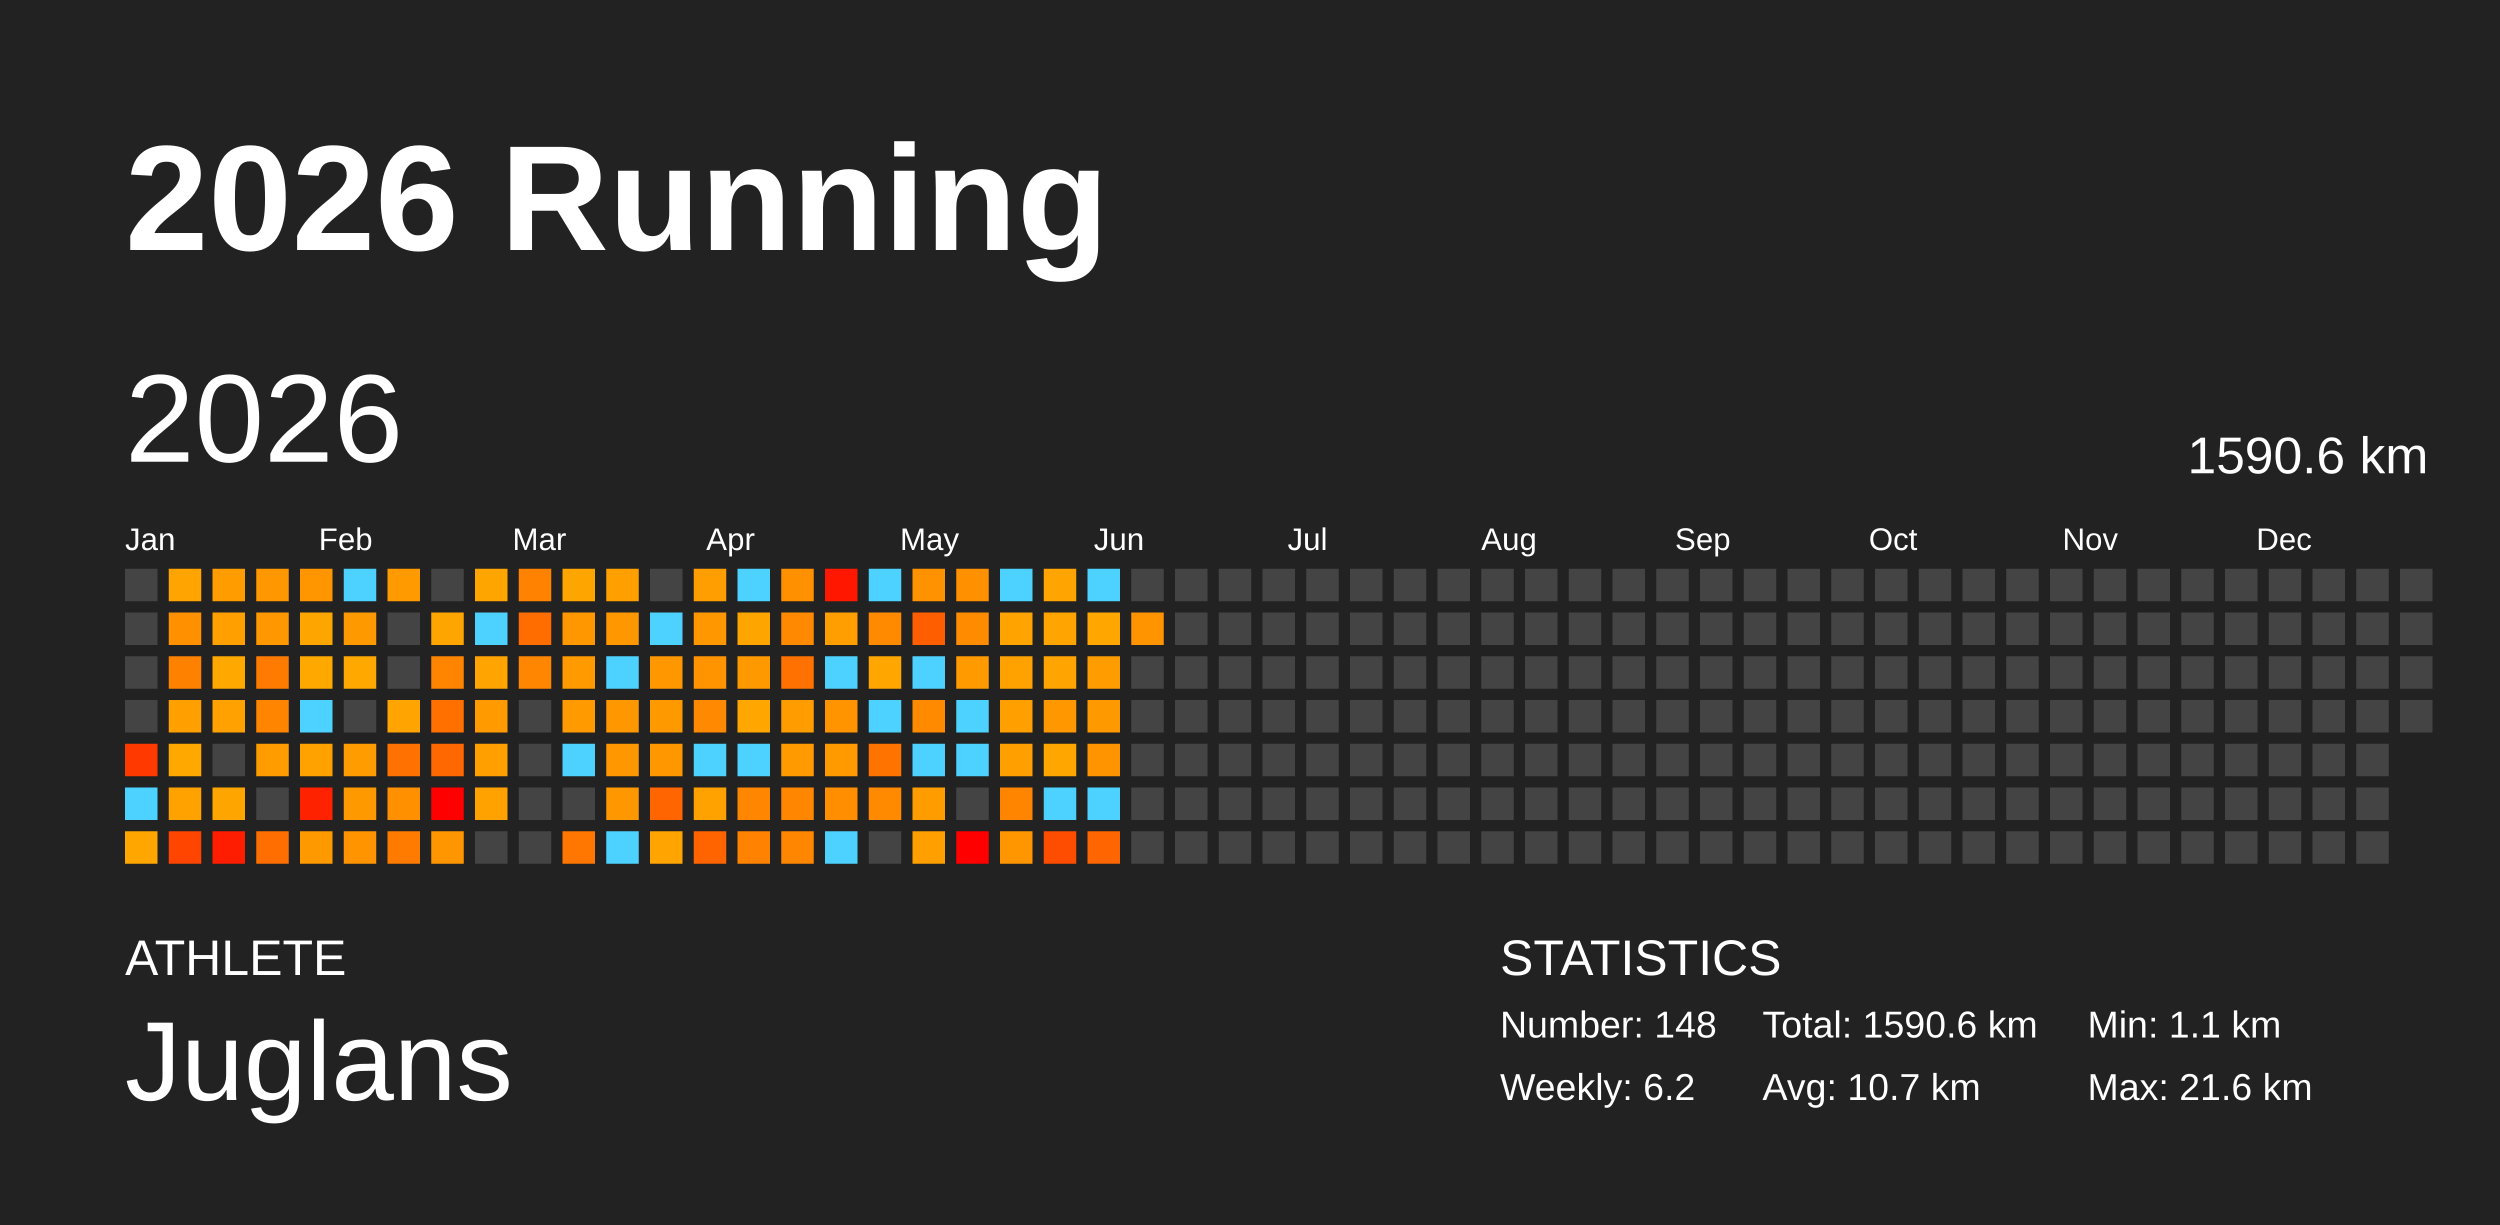
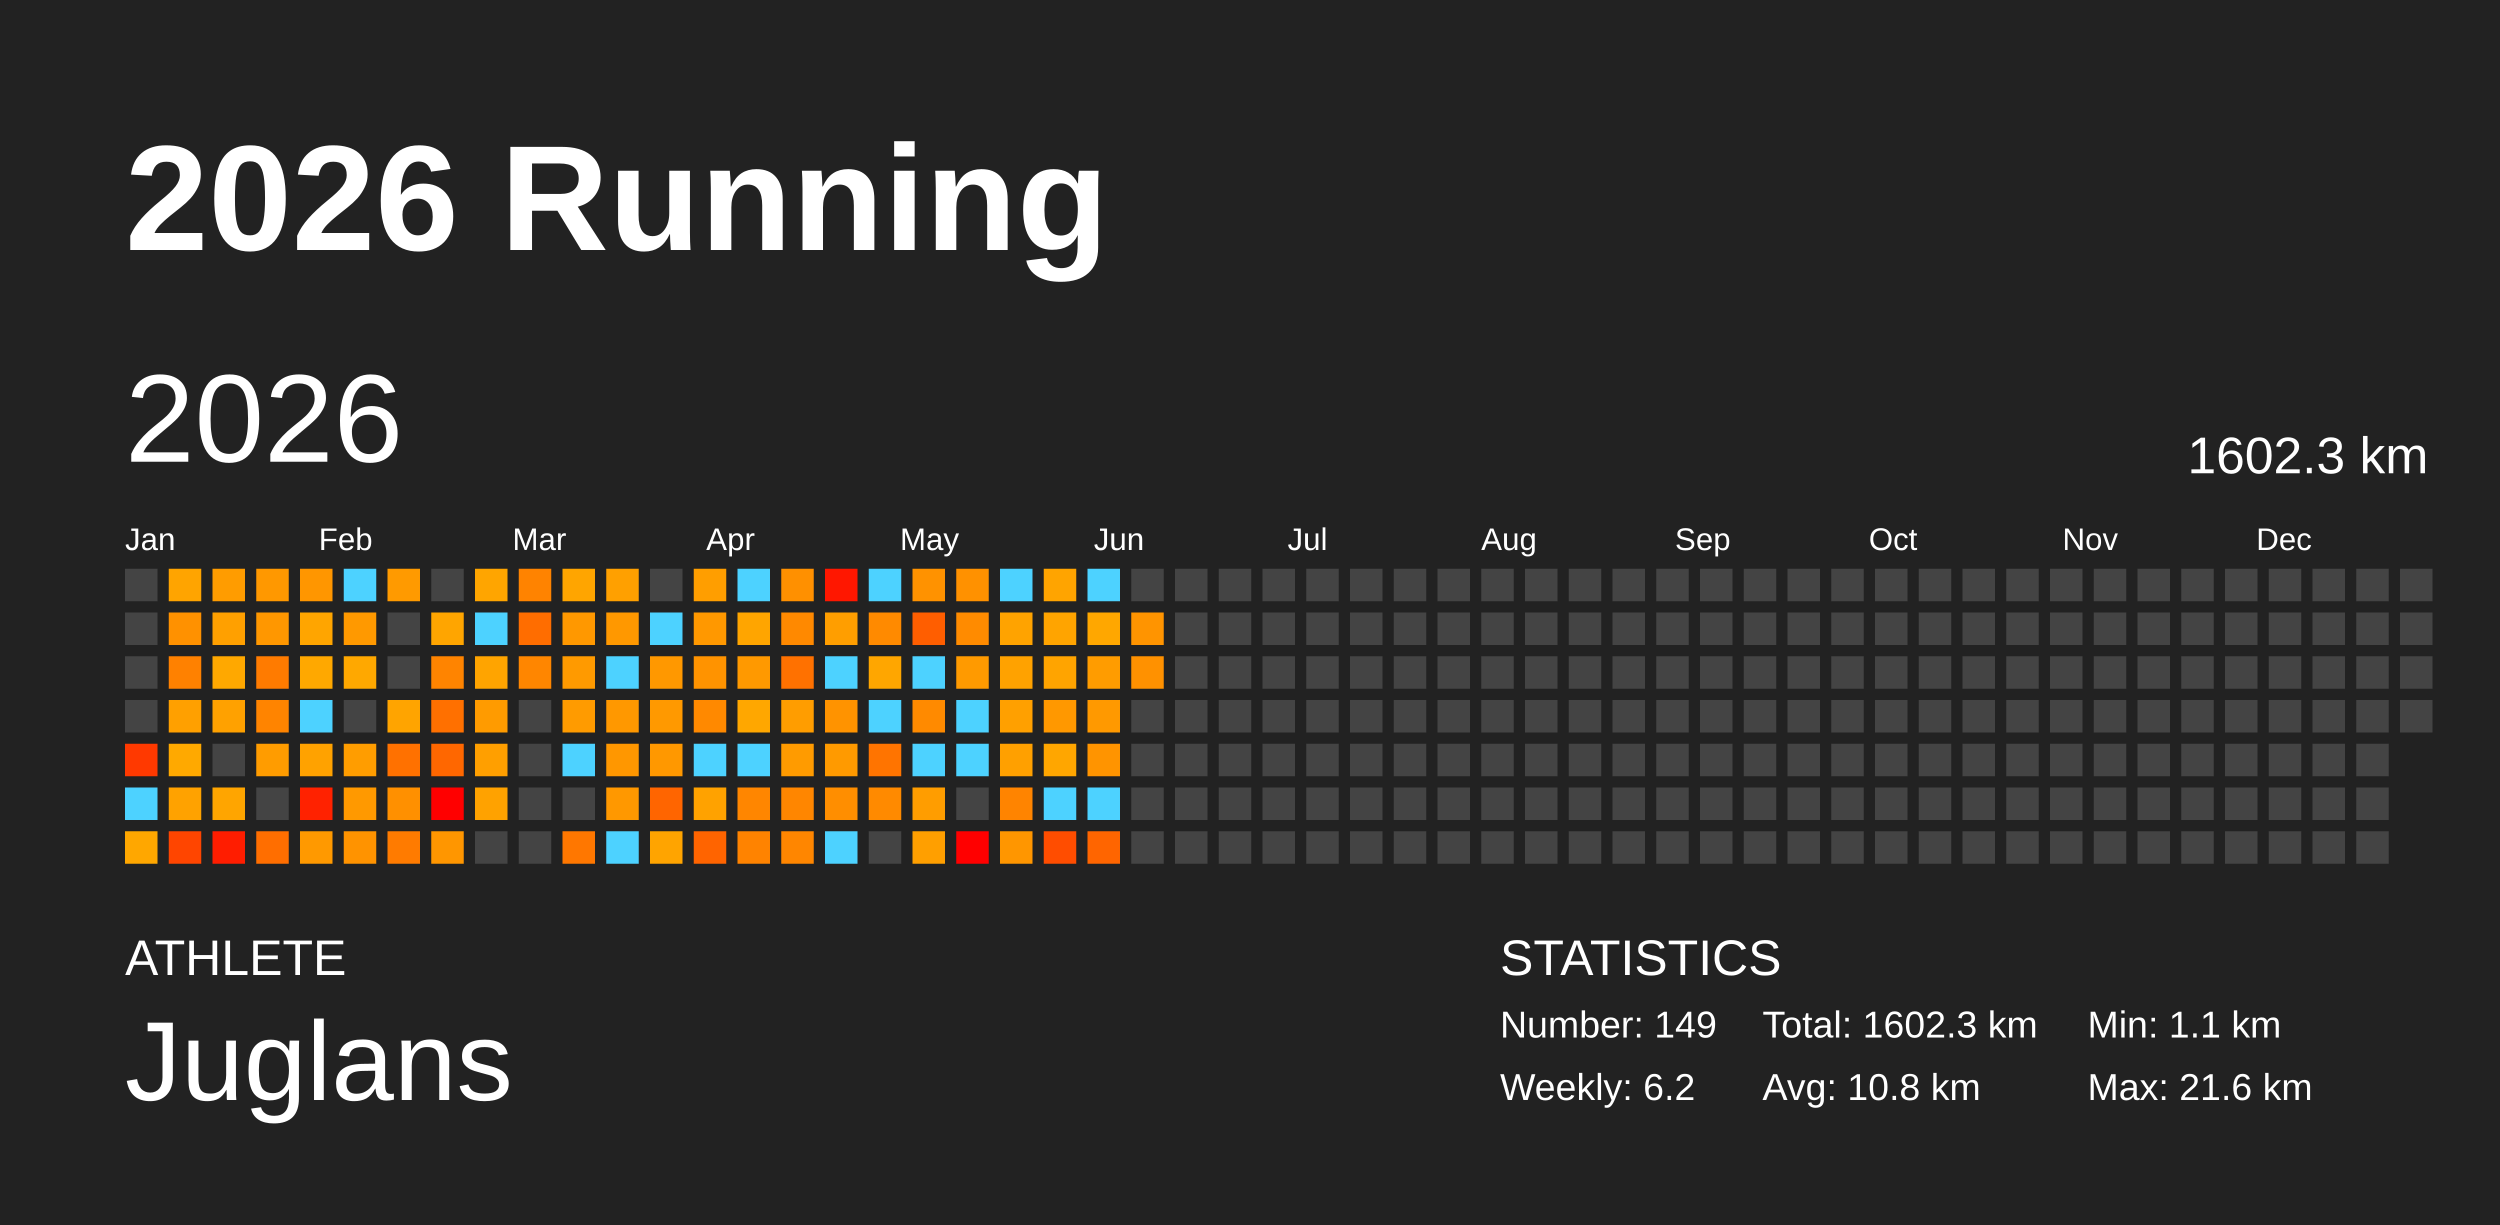
<svg xmlns="http://www.w3.org/2000/svg" baseProfile="full" height="98mm" version="1.1" viewBox="0,0,200,98" width="200mm">
  <defs />
  <rect fill="#222222" height="98" width="200" x="0" y="0" />
  <text fill="#FFFFFF" style="font-size:12px; font-family:Arial; font-weight:bold;" x="10" y="20">2026 Running</text>
  <text fill="#FFFFFF" style="font-size:4px; font-family:Arial" x="10" y="78">ATHLETE</text>
  <text fill="#FFFFFF" style="font-size:9px; font-family:Arial" x="10" y="88">Juglans</text>
  <text fill="#FFFFFF" style="font-size:4px; font-family:Arial" x="120" y="78">STATISTICS</text>
-   <text fill="#FFFFFF" style="font-size:3px; font-family:Arial" x="120" y="83">Number: 148</text>
+   <text fill="#FFFFFF" style="font-size:3px; font-family:Arial" x="120" y="83">Number: 149</text>
  <text fill="#FFFFFF" style="font-size:3px; font-family:Arial" x="120" y="88">Weekly: 6.2</text>
-   <text fill="#FFFFFF" style="font-size:3px; font-family:Arial" x="141" y="83">Total: 1590.6 km</text>
-   <text fill="#FFFFFF" style="font-size:3px; font-family:Arial" x="141" y="88">Avg: 10.7 km</text>
+   <text fill="#FFFFFF" style="font-size:3px; font-family:Arial" x="141" y="83">Total: 1602.3 km</text>
+   <text fill="#FFFFFF" style="font-size:3px; font-family:Arial" x="141" y="88">Avg: 10.8 km</text>
  <text fill="#FFFFFF" style="font-size:3px; font-family:Arial" x="167" y="83">Min: 1.1 km</text>
  <text fill="#FFFFFF" style="font-size:3px; font-family:Arial" x="167" y="88">Max: 21.6 km</text>
  <text dominant-baseline="hanging" fill="#FFFFFF" style="font-size:10.0px; font-family:Arial;" x="10" y="30">2026</text>
-   <text dominant-baseline="hanging" fill="#FFFFFF" style="font-size:4.125px; font-family:Arial;" x="175" y="35">1590.6 km</text>
+   <text dominant-baseline="hanging" fill="#FFFFFF" style="font-size:4.125px; font-family:Arial;" x="175" y="35">1602.3 km</text>
  <text fill="#FFFFFF" style="font-size:2.5px; font-family:Arial" x="10.0" y="44">Jan</text>
  <text fill="#FFFFFF" style="font-size:2.5px; font-family:Arial" x="25.5" y="44">Feb</text>
  <text fill="#FFFFFF" style="font-size:2.5px; font-family:Arial" x="41.0" y="44">Mar</text>
  <text fill="#FFFFFF" style="font-size:2.5px; font-family:Arial" x="56.5" y="44">Apr</text>
  <text fill="#FFFFFF" style="font-size:2.5px; font-family:Arial" x="72.0" y="44">May</text>
  <text fill="#FFFFFF" style="font-size:2.5px; font-family:Arial" x="87.5" y="44">Jun</text>
  <text fill="#FFFFFF" style="font-size:2.5px; font-family:Arial" x="103.0" y="44">Jul</text>
  <text fill="#FFFFFF" style="font-size:2.5px; font-family:Arial" x="118.5" y="44">Aug</text>
  <text fill="#FFFFFF" style="font-size:2.5px; font-family:Arial" x="134.0" y="44">Sep</text>
  <text fill="#FFFFFF" style="font-size:2.5px; font-family:Arial" x="149.5" y="44">Oct</text>
  <text fill="#FFFFFF" style="font-size:2.5px; font-family:Arial" x="165.0" y="44">Nov</text>
  <text fill="#FFFFFF" style="font-size:2.5px; font-family:Arial" x="180.5" y="44">Dec</text>
  <rect fill="#444444" height="2.6" width="2.6" x="10.0" y="45.5" />
  <rect fill="#444444" height="2.6" width="2.6" x="10.0" y="49.0" />
  <rect fill="#444444" height="2.6" width="2.6" x="10.0" y="52.5" />
  <rect fill="#444444" height="2.6" width="2.6" x="10.0" y="56.0" />
  <rect fill="#ff3900" height="2.6" width="2.6" x="10.0" y="59.5" />
  <rect fill="#4dd2ff" height="2.6" width="2.6" x="10.0" y="63.0" />
  <rect fill="#ffa700" height="2.6" width="2.6" x="10.0" y="66.5" />
  <rect fill="#ffa400" height="2.6" width="2.6" x="13.5" y="45.5" />
  <rect fill="#ff9100" height="2.6" width="2.6" x="13.5" y="49.0" />
  <rect fill="#ff8100" height="2.6" width="2.6" x="13.5" y="52.5" />
  <rect fill="#ffa000" height="2.6" width="2.6" x="13.5" y="56.0" />
  <rect fill="#ffa900" height="2.6" width="2.6" x="13.5" y="59.5" />
  <rect fill="#ffa200" height="2.6" width="2.6" x="13.5" y="63.0" />
  <rect fill="#ff4500" height="2.6" width="2.6" x="13.5" y="66.5" />
  <rect fill="#ff9c00" height="2.6" width="2.6" x="17.0" y="45.5" />
  <rect fill="#ffa000" height="2.6" width="2.6" x="17.0" y="49.0" />
  <rect fill="#ffa800" height="2.6" width="2.6" x="17.0" y="52.5" />
  <rect fill="#ffa100" height="2.6" width="2.6" x="17.0" y="56.0" />
  <rect fill="#444444" height="2.6" width="2.6" x="17.0" y="59.5" />
  <rect fill="#ffa500" height="2.6" width="2.6" x="17.0" y="63.0" />
  <rect fill="#ff1d00" height="2.6" width="2.6" x="17.0" y="66.5" />
  <rect fill="#ff9800" height="2.6" width="2.6" x="20.5" y="45.5" />
  <rect fill="#ff9700" height="2.6" width="2.6" x="20.5" y="49.0" />
  <rect fill="#ff7b00" height="2.6" width="2.6" x="20.5" y="52.5" />
  <rect fill="#ff8400" height="2.6" width="2.6" x="20.5" y="56.0" />
  <rect fill="#ff9c00" height="2.6" width="2.6" x="20.5" y="59.5" />
  <rect fill="#444444" height="2.6" width="2.6" x="20.5" y="63.0" />
  <rect fill="#ff6e00" height="2.6" width="2.6" x="20.5" y="66.5" />
  <rect fill="#ff9600" height="2.6" width="2.6" x="24.0" y="45.5" />
  <rect fill="#ffa500" height="2.6" width="2.6" x="24.0" y="49.0" />
  <rect fill="#ffa800" height="2.6" width="2.6" x="24.0" y="52.5" />
  <rect fill="#4dd2ff" height="2.6" width="2.6" x="24.0" y="56.0" />
  <rect fill="#ffa200" height="2.6" width="2.6" x="24.0" y="59.5" />
  <rect fill="#ff2200" height="2.6" width="2.6" x="24.0" y="63.0" />
  <rect fill="#ff9900" height="2.6" width="2.6" x="24.0" y="66.5" />
  <rect fill="#4dd2ff" height="2.6" width="2.6" x="27.5" y="45.5" />
  <rect fill="#ff9900" height="2.6" width="2.6" x="27.5" y="49.0" />
  <rect fill="#ffa800" height="2.6" width="2.6" x="27.5" y="52.5" />
  <rect fill="#444444" height="2.6" width="2.6" x="27.5" y="56.0" />
  <rect fill="#ff9d00" height="2.6" width="2.6" x="27.5" y="59.5" />
  <rect fill="#ff9900" height="2.6" width="2.6" x="27.5" y="63.0" />
  <rect fill="#ff9300" height="2.6" width="2.6" x="27.5" y="66.5" />
  <rect fill="#ff9a00" height="2.6" width="2.6" x="31.0" y="45.5" />
  <rect fill="#444444" height="2.6" width="2.6" x="31.0" y="49.0" />
  <rect fill="#444444" height="2.6" width="2.6" x="31.0" y="52.5" />
  <rect fill="#ffa400" height="2.6" width="2.6" x="31.0" y="56.0" />
  <rect fill="#ff7100" height="2.6" width="2.6" x="31.0" y="59.5" />
  <rect fill="#ff9000" height="2.6" width="2.6" x="31.0" y="63.0" />
  <rect fill="#ff7b00" height="2.6" width="2.6" x="31.0" y="66.5" />
  <rect fill="#444444" height="2.6" width="2.6" x="34.5" y="45.5" />
  <rect fill="#ffa500" height="2.6" width="2.6" x="34.5" y="49.0" />
  <rect fill="#ff8400" height="2.6" width="2.6" x="34.5" y="52.5" />
  <rect fill="#ff7000" height="2.6" width="2.6" x="34.5" y="56.0" />
  <rect fill="#ff6700" height="2.6" width="2.6" x="34.5" y="59.5" />
  <rect fill="red" height="2.6" width="2.6" x="34.5" y="63.0" />
  <rect fill="#ff9600" height="2.6" width="2.6" x="34.5" y="66.5" />
  <rect fill="#ffa500" height="2.6" width="2.6" x="38.0" y="45.5" />
  <rect fill="#4dd2ff" height="2.6" width="2.6" x="38.0" y="49.0" />
  <rect fill="#ffa400" height="2.6" width="2.6" x="38.0" y="52.5" />
  <rect fill="#ff9b00" height="2.6" width="2.6" x="38.0" y="56.0" />
  <rect fill="#ff9f00" height="2.6" width="2.6" x="38.0" y="59.5" />
  <rect fill="#ffa200" height="2.6" width="2.6" x="38.0" y="63.0" />
  <rect fill="#444444" height="2.6" width="2.6" x="38.0" y="66.5" />
  <rect fill="#ff8300" height="2.6" width="2.6" x="41.5" y="45.5" />
  <rect fill="#ff6d00" height="2.6" width="2.6" x="41.5" y="49.0" />
  <rect fill="#ff8600" height="2.6" width="2.6" x="41.5" y="52.5" />
  <rect fill="#444444" height="2.6" width="2.6" x="41.5" y="56.0" />
  <rect fill="#444444" height="2.6" width="2.6" x="41.5" y="59.5" />
  <rect fill="#444444" height="2.6" width="2.6" x="41.5" y="63.0" />
  <rect fill="#444444" height="2.6" width="2.6" x="41.5" y="66.5" />
  <rect fill="#ffa500" height="2.6" width="2.6" x="45.0" y="45.5" />
  <rect fill="#ff9800" height="2.6" width="2.6" x="45.0" y="49.0" />
  <rect fill="#ff9a00" height="2.6" width="2.6" x="45.0" y="52.5" />
  <rect fill="#ff9b00" height="2.6" width="2.6" x="45.0" y="56.0" />
  <rect fill="#4dd2ff" height="2.6" width="2.6" x="45.0" y="59.5" />
  <rect fill="#444444" height="2.6" width="2.6" x="45.0" y="63.0" />
  <rect fill="#ff7700" height="2.6" width="2.6" x="45.0" y="66.5" />
  <rect fill="#ffa000" height="2.6" width="2.6" x="48.5" y="45.5" />
  <rect fill="#ff9800" height="2.6" width="2.6" x="48.5" y="49.0" />
  <rect fill="#4dd2ff" height="2.6" width="2.6" x="48.5" y="52.5" />
  <rect fill="#ff9800" height="2.6" width="2.6" x="48.5" y="56.0" />
  <rect fill="#ff9700" height="2.6" width="2.6" x="48.5" y="59.5" />
  <rect fill="#ff9800" height="2.6" width="2.6" x="48.5" y="63.0" />
  <rect fill="#4dd2ff" height="2.6" width="2.6" x="48.5" y="66.5" />
  <rect fill="#444444" height="2.6" width="2.6" x="52.0" y="45.5" />
  <rect fill="#4dd2ff" height="2.6" width="2.6" x="52.0" y="49.0" />
  <rect fill="#ff9800" height="2.6" width="2.6" x="52.0" y="52.5" />
  <rect fill="#ff9900" height="2.6" width="2.6" x="52.0" y="56.0" />
  <rect fill="#ff9800" height="2.6" width="2.6" x="52.0" y="59.5" />
  <rect fill="#ff6500" height="2.6" width="2.6" x="52.0" y="63.0" />
  <rect fill="#ffa400" height="2.6" width="2.6" x="52.0" y="66.5" />
  <rect fill="#ff9e00" height="2.6" width="2.6" x="55.5" y="45.5" />
  <rect fill="#ff9800" height="2.6" width="2.6" x="55.5" y="49.0" />
  <rect fill="#ff9300" height="2.6" width="2.6" x="55.5" y="52.5" />
  <rect fill="#ff8900" height="2.6" width="2.6" x="55.5" y="56.0" />
  <rect fill="#4dd2ff" height="2.6" width="2.6" x="55.5" y="59.5" />
  <rect fill="#ffa200" height="2.6" width="2.6" x="55.5" y="63.0" />
  <rect fill="#ff6400" height="2.6" width="2.6" x="55.5" y="66.5" />
  <rect fill="#4dd2ff" height="2.6" width="2.6" x="59.0" y="45.5" />
  <rect fill="#ffa500" height="2.6" width="2.6" x="59.0" y="49.0" />
  <rect fill="#ff9900" height="2.6" width="2.6" x="59.0" y="52.5" />
  <rect fill="#ffa700" height="2.6" width="2.6" x="59.0" y="56.0" />
  <rect fill="#4dd2ff" height="2.6" width="2.6" x="59.0" y="59.5" />
  <rect fill="#ff8600" height="2.6" width="2.6" x="59.0" y="63.0" />
  <rect fill="#ff8300" height="2.6" width="2.6" x="59.0" y="66.5" />
  <rect fill="#ff9000" height="2.6" width="2.6" x="62.5" y="45.5" />
  <rect fill="#ff8900" height="2.6" width="2.6" x="62.5" y="49.0" />
  <rect fill="#ff7100" height="2.6" width="2.6" x="62.5" y="52.5" />
  <rect fill="#ff9d00" height="2.6" width="2.6" x="62.5" y="56.0" />
  <rect fill="#ff9b00" height="2.6" width="2.6" x="62.5" y="59.5" />
  <rect fill="#ff8600" height="2.6" width="2.6" x="62.5" y="63.0" />
  <rect fill="#ff8600" height="2.6" width="2.6" x="62.5" y="66.5" />
  <rect fill="#ff1700" height="2.6" width="2.6" x="66.0" y="45.5" />
  <rect fill="#ff9e00" height="2.6" width="2.6" x="66.0" y="49.0" />
  <rect fill="#4dd2ff" height="2.6" width="2.6" x="66.0" y="52.5" />
  <rect fill="#ff9300" height="2.6" width="2.6" x="66.0" y="56.0" />
  <rect fill="#ff9a00" height="2.6" width="2.6" x="66.0" y="59.5" />
  <rect fill="#ff8e00" height="2.6" width="2.6" x="66.0" y="63.0" />
  <rect fill="#4dd2ff" height="2.6" width="2.6" x="66.0" y="66.5" />
  <rect fill="#4dd2ff" height="2.6" width="2.6" x="69.5" y="45.5" />
  <rect fill="#ff8a00" height="2.6" width="2.6" x="69.5" y="49.0" />
  <rect fill="#ffa600" height="2.6" width="2.6" x="69.5" y="52.5" />
  <rect fill="#4dd2ff" height="2.6" width="2.6" x="69.5" y="56.0" />
  <rect fill="#ff7400" height="2.6" width="2.6" x="69.5" y="59.5" />
  <rect fill="#ff8a00" height="2.6" width="2.6" x="69.5" y="63.0" />
  <rect fill="#444444" height="2.6" width="2.6" x="69.5" y="66.5" />
  <rect fill="#ff9200" height="2.6" width="2.6" x="73.0" y="45.5" />
  <rect fill="#ff5e00" height="2.6" width="2.6" x="73.0" y="49.0" />
  <rect fill="#4dd2ff" height="2.6" width="2.6" x="73.0" y="52.5" />
  <rect fill="#ff8a00" height="2.6" width="2.6" x="73.0" y="56.0" />
  <rect fill="#4dd2ff" height="2.6" width="2.6" x="73.0" y="59.5" />
  <rect fill="#ff9d00" height="2.6" width="2.6" x="73.0" y="63.0" />
  <rect fill="#ff9f00" height="2.6" width="2.6" x="73.0" y="66.5" />
  <rect fill="#ff9100" height="2.6" width="2.6" x="76.5" y="45.5" />
  <rect fill="#ff8b00" height="2.6" width="2.6" x="76.5" y="49.0" />
  <rect fill="#ff9a00" height="2.6" width="2.6" x="76.5" y="52.5" />
  <rect fill="#4dd2ff" height="2.6" width="2.6" x="76.5" y="56.0" />
  <rect fill="#4dd2ff" height="2.6" width="2.6" x="76.5" y="59.5" />
  <rect fill="#444444" height="2.6" width="2.6" x="76.5" y="63.0" />
  <rect fill="red" height="2.6" width="2.6" x="76.5" y="66.5" />
  <rect fill="#4dd2ff" height="2.6" width="2.6" x="80.0" y="45.5" />
  <rect fill="#ffa300" height="2.6" width="2.6" x="80.0" y="49.0" />
  <rect fill="#ffa200" height="2.6" width="2.6" x="80.0" y="52.5" />
  <rect fill="#ffa000" height="2.6" width="2.6" x="80.0" y="56.0" />
  <rect fill="#ffa000" height="2.6" width="2.6" x="80.0" y="59.5" />
  <rect fill="#ff8400" height="2.6" width="2.6" x="80.0" y="63.0" />
  <rect fill="#ff9600" height="2.6" width="2.6" x="80.0" y="66.5" />
  <rect fill="#ffa400" height="2.6" width="2.6" x="83.5" y="45.5" />
  <rect fill="#ffa400" height="2.6" width="2.6" x="83.5" y="49.0" />
  <rect fill="#ffa400" height="2.6" width="2.6" x="83.5" y="52.5" />
  <rect fill="#ff9800" height="2.6" width="2.6" x="83.5" y="56.0" />
  <rect fill="#ffa600" height="2.6" width="2.6" x="83.5" y="59.5" />
  <rect fill="#4dd2ff" height="2.6" width="2.6" x="83.5" y="63.0" />
  <rect fill="#ff4d00" height="2.6" width="2.6" x="83.5" y="66.5" />
  <rect fill="#4dd2ff" height="2.6" width="2.6" x="87.0" y="45.5" />
  <rect fill="#ffa700" height="2.6" width="2.6" x="87.0" y="49.0" />
  <rect fill="#ff9c00" height="2.6" width="2.6" x="87.0" y="52.5" />
  <rect fill="#ff9900" height="2.6" width="2.6" x="87.0" y="56.0" />
  <rect fill="#ff9400" height="2.6" width="2.6" x="87.0" y="59.5" />
  <rect fill="#4dd2ff" height="2.6" width="2.6" x="87.0" y="63.0" />
  <rect fill="#ff6500" height="2.6" width="2.6" x="87.0" y="66.5" />
  <rect fill="#444444" height="2.6" width="2.6" x="90.5" y="45.5" />
  <rect fill="#ff9400" height="2.6" width="2.6" x="90.5" y="49.0" />
-   <rect fill="#444444" height="2.6" width="2.6" x="90.5" y="52.5" />
+   <rect fill="#ff9100" height="2.6" width="2.6" x="90.5" y="52.5" />
  <rect fill="#444444" height="2.6" width="2.6" x="90.5" y="56.0" />
  <rect fill="#444444" height="2.6" width="2.6" x="90.5" y="59.5" />
  <rect fill="#444444" height="2.6" width="2.6" x="90.5" y="63.0" />
  <rect fill="#444444" height="2.6" width="2.6" x="90.5" y="66.5" />
  <rect fill="#444444" height="2.6" width="2.6" x="94.0" y="45.5" />
  <rect fill="#444444" height="2.6" width="2.6" x="94.0" y="49.0" />
  <rect fill="#444444" height="2.6" width="2.6" x="94.0" y="52.5" />
  <rect fill="#444444" height="2.6" width="2.6" x="94.0" y="56.0" />
  <rect fill="#444444" height="2.6" width="2.6" x="94.0" y="59.5" />
  <rect fill="#444444" height="2.6" width="2.6" x="94.0" y="63.0" />
  <rect fill="#444444" height="2.6" width="2.6" x="94.0" y="66.5" />
  <rect fill="#444444" height="2.6" width="2.6" x="97.5" y="45.5" />
  <rect fill="#444444" height="2.6" width="2.6" x="97.5" y="49.0" />
  <rect fill="#444444" height="2.6" width="2.6" x="97.5" y="52.5" />
  <rect fill="#444444" height="2.6" width="2.6" x="97.5" y="56.0" />
  <rect fill="#444444" height="2.6" width="2.6" x="97.5" y="59.5" />
  <rect fill="#444444" height="2.6" width="2.6" x="97.5" y="63.0" />
  <rect fill="#444444" height="2.6" width="2.6" x="97.5" y="66.5" />
  <rect fill="#444444" height="2.6" width="2.6" x="101.0" y="45.5" />
  <rect fill="#444444" height="2.6" width="2.6" x="101.0" y="49.0" />
  <rect fill="#444444" height="2.6" width="2.6" x="101.0" y="52.5" />
  <rect fill="#444444" height="2.6" width="2.6" x="101.0" y="56.0" />
  <rect fill="#444444" height="2.6" width="2.6" x="101.0" y="59.5" />
  <rect fill="#444444" height="2.6" width="2.6" x="101.0" y="63.0" />
  <rect fill="#444444" height="2.6" width="2.6" x="101.0" y="66.5" />
  <rect fill="#444444" height="2.6" width="2.6" x="104.5" y="45.5" />
  <rect fill="#444444" height="2.6" width="2.6" x="104.5" y="49.0" />
  <rect fill="#444444" height="2.6" width="2.6" x="104.5" y="52.5" />
  <rect fill="#444444" height="2.6" width="2.6" x="104.5" y="56.0" />
  <rect fill="#444444" height="2.6" width="2.6" x="104.5" y="59.5" />
  <rect fill="#444444" height="2.6" width="2.6" x="104.5" y="63.0" />
  <rect fill="#444444" height="2.6" width="2.6" x="104.5" y="66.5" />
  <rect fill="#444444" height="2.6" width="2.6" x="108.0" y="45.5" />
  <rect fill="#444444" height="2.6" width="2.6" x="108.0" y="49.0" />
  <rect fill="#444444" height="2.6" width="2.6" x="108.0" y="52.5" />
  <rect fill="#444444" height="2.6" width="2.6" x="108.0" y="56.0" />
  <rect fill="#444444" height="2.6" width="2.6" x="108.0" y="59.5" />
  <rect fill="#444444" height="2.6" width="2.6" x="108.0" y="63.0" />
  <rect fill="#444444" height="2.6" width="2.6" x="108.0" y="66.5" />
  <rect fill="#444444" height="2.6" width="2.6" x="111.5" y="45.5" />
  <rect fill="#444444" height="2.6" width="2.6" x="111.5" y="49.0" />
  <rect fill="#444444" height="2.6" width="2.6" x="111.5" y="52.5" />
  <rect fill="#444444" height="2.6" width="2.6" x="111.5" y="56.0" />
  <rect fill="#444444" height="2.6" width="2.6" x="111.5" y="59.5" />
  <rect fill="#444444" height="2.6" width="2.6" x="111.5" y="63.0" />
  <rect fill="#444444" height="2.6" width="2.6" x="111.5" y="66.5" />
  <rect fill="#444444" height="2.6" width="2.6" x="115.0" y="45.5" />
  <rect fill="#444444" height="2.6" width="2.6" x="115.0" y="49.0" />
  <rect fill="#444444" height="2.6" width="2.6" x="115.0" y="52.5" />
  <rect fill="#444444" height="2.6" width="2.6" x="115.0" y="56.0" />
  <rect fill="#444444" height="2.6" width="2.6" x="115.0" y="59.5" />
  <rect fill="#444444" height="2.6" width="2.6" x="115.0" y="63.0" />
  <rect fill="#444444" height="2.6" width="2.6" x="115.0" y="66.5" />
  <rect fill="#444444" height="2.6" width="2.6" x="118.5" y="45.5" />
  <rect fill="#444444" height="2.6" width="2.6" x="118.5" y="49.0" />
  <rect fill="#444444" height="2.6" width="2.6" x="118.5" y="52.5" />
  <rect fill="#444444" height="2.6" width="2.6" x="118.5" y="56.0" />
  <rect fill="#444444" height="2.6" width="2.6" x="118.5" y="59.5" />
  <rect fill="#444444" height="2.6" width="2.6" x="118.5" y="63.0" />
  <rect fill="#444444" height="2.6" width="2.6" x="118.5" y="66.5" />
  <rect fill="#444444" height="2.6" width="2.6" x="122.0" y="45.5" />
  <rect fill="#444444" height="2.6" width="2.6" x="122.0" y="49.0" />
  <rect fill="#444444" height="2.6" width="2.6" x="122.0" y="52.5" />
  <rect fill="#444444" height="2.6" width="2.6" x="122.0" y="56.0" />
  <rect fill="#444444" height="2.6" width="2.6" x="122.0" y="59.5" />
  <rect fill="#444444" height="2.6" width="2.6" x="122.0" y="63.0" />
  <rect fill="#444444" height="2.6" width="2.6" x="122.0" y="66.5" />
  <rect fill="#444444" height="2.6" width="2.6" x="125.5" y="45.5" />
  <rect fill="#444444" height="2.6" width="2.6" x="125.5" y="49.0" />
  <rect fill="#444444" height="2.6" width="2.6" x="125.5" y="52.5" />
  <rect fill="#444444" height="2.6" width="2.6" x="125.5" y="56.0" />
  <rect fill="#444444" height="2.6" width="2.6" x="125.5" y="59.5" />
  <rect fill="#444444" height="2.6" width="2.6" x="125.5" y="63.0" />
  <rect fill="#444444" height="2.6" width="2.6" x="125.5" y="66.5" />
  <rect fill="#444444" height="2.6" width="2.6" x="129.0" y="45.5" />
  <rect fill="#444444" height="2.6" width="2.6" x="129.0" y="49.0" />
  <rect fill="#444444" height="2.6" width="2.6" x="129.0" y="52.5" />
  <rect fill="#444444" height="2.6" width="2.6" x="129.0" y="56.0" />
  <rect fill="#444444" height="2.6" width="2.6" x="129.0" y="59.5" />
  <rect fill="#444444" height="2.6" width="2.6" x="129.0" y="63.0" />
  <rect fill="#444444" height="2.6" width="2.6" x="129.0" y="66.5" />
  <rect fill="#444444" height="2.6" width="2.6" x="132.5" y="45.5" />
  <rect fill="#444444" height="2.6" width="2.6" x="132.5" y="49.0" />
  <rect fill="#444444" height="2.6" width="2.6" x="132.5" y="52.5" />
  <rect fill="#444444" height="2.6" width="2.6" x="132.5" y="56.0" />
  <rect fill="#444444" height="2.6" width="2.6" x="132.5" y="59.5" />
  <rect fill="#444444" height="2.6" width="2.6" x="132.5" y="63.0" />
  <rect fill="#444444" height="2.6" width="2.6" x="132.5" y="66.5" />
  <rect fill="#444444" height="2.6" width="2.6" x="136.0" y="45.5" />
  <rect fill="#444444" height="2.6" width="2.6" x="136.0" y="49.0" />
  <rect fill="#444444" height="2.6" width="2.6" x="136.0" y="52.5" />
  <rect fill="#444444" height="2.6" width="2.6" x="136.0" y="56.0" />
  <rect fill="#444444" height="2.6" width="2.6" x="136.0" y="59.5" />
  <rect fill="#444444" height="2.6" width="2.6" x="136.0" y="63.0" />
  <rect fill="#444444" height="2.6" width="2.6" x="136.0" y="66.5" />
  <rect fill="#444444" height="2.6" width="2.6" x="139.5" y="45.5" />
  <rect fill="#444444" height="2.6" width="2.6" x="139.5" y="49.0" />
  <rect fill="#444444" height="2.6" width="2.6" x="139.5" y="52.5" />
  <rect fill="#444444" height="2.6" width="2.6" x="139.5" y="56.0" />
  <rect fill="#444444" height="2.6" width="2.6" x="139.5" y="59.5" />
  <rect fill="#444444" height="2.6" width="2.6" x="139.5" y="63.0" />
  <rect fill="#444444" height="2.6" width="2.6" x="139.5" y="66.5" />
  <rect fill="#444444" height="2.6" width="2.6" x="143.0" y="45.5" />
  <rect fill="#444444" height="2.6" width="2.6" x="143.0" y="49.0" />
  <rect fill="#444444" height="2.6" width="2.6" x="143.0" y="52.5" />
  <rect fill="#444444" height="2.6" width="2.6" x="143.0" y="56.0" />
  <rect fill="#444444" height="2.6" width="2.6" x="143.0" y="59.5" />
  <rect fill="#444444" height="2.6" width="2.6" x="143.0" y="63.0" />
  <rect fill="#444444" height="2.6" width="2.6" x="143.0" y="66.5" />
  <rect fill="#444444" height="2.6" width="2.6" x="146.5" y="45.5" />
  <rect fill="#444444" height="2.6" width="2.6" x="146.5" y="49.0" />
  <rect fill="#444444" height="2.6" width="2.6" x="146.5" y="52.5" />
  <rect fill="#444444" height="2.6" width="2.6" x="146.5" y="56.0" />
  <rect fill="#444444" height="2.6" width="2.6" x="146.5" y="59.5" />
  <rect fill="#444444" height="2.6" width="2.6" x="146.5" y="63.0" />
  <rect fill="#444444" height="2.6" width="2.6" x="146.5" y="66.5" />
  <rect fill="#444444" height="2.6" width="2.6" x="150.0" y="45.5" />
  <rect fill="#444444" height="2.6" width="2.6" x="150.0" y="49.0" />
  <rect fill="#444444" height="2.6" width="2.6" x="150.0" y="52.5" />
  <rect fill="#444444" height="2.6" width="2.6" x="150.0" y="56.0" />
  <rect fill="#444444" height="2.6" width="2.6" x="150.0" y="59.5" />
  <rect fill="#444444" height="2.6" width="2.6" x="150.0" y="63.0" />
  <rect fill="#444444" height="2.6" width="2.6" x="150.0" y="66.5" />
  <rect fill="#444444" height="2.6" width="2.6" x="153.5" y="45.5" />
  <rect fill="#444444" height="2.6" width="2.6" x="153.5" y="49.0" />
  <rect fill="#444444" height="2.6" width="2.6" x="153.5" y="52.5" />
  <rect fill="#444444" height="2.6" width="2.6" x="153.5" y="56.0" />
  <rect fill="#444444" height="2.6" width="2.6" x="153.5" y="59.5" />
  <rect fill="#444444" height="2.6" width="2.6" x="153.5" y="63.0" />
  <rect fill="#444444" height="2.6" width="2.6" x="153.5" y="66.5" />
  <rect fill="#444444" height="2.6" width="2.6" x="157.0" y="45.5" />
  <rect fill="#444444" height="2.6" width="2.6" x="157.0" y="49.0" />
  <rect fill="#444444" height="2.6" width="2.6" x="157.0" y="52.5" />
  <rect fill="#444444" height="2.6" width="2.6" x="157.0" y="56.0" />
  <rect fill="#444444" height="2.6" width="2.6" x="157.0" y="59.5" />
  <rect fill="#444444" height="2.6" width="2.6" x="157.0" y="63.0" />
  <rect fill="#444444" height="2.6" width="2.6" x="157.0" y="66.5" />
  <rect fill="#444444" height="2.6" width="2.6" x="160.5" y="45.5" />
  <rect fill="#444444" height="2.6" width="2.6" x="160.5" y="49.0" />
  <rect fill="#444444" height="2.6" width="2.6" x="160.5" y="52.5" />
  <rect fill="#444444" height="2.6" width="2.6" x="160.5" y="56.0" />
  <rect fill="#444444" height="2.6" width="2.6" x="160.5" y="59.5" />
  <rect fill="#444444" height="2.6" width="2.6" x="160.5" y="63.0" />
  <rect fill="#444444" height="2.6" width="2.6" x="160.5" y="66.5" />
  <rect fill="#444444" height="2.6" width="2.6" x="164.0" y="45.5" />
  <rect fill="#444444" height="2.6" width="2.6" x="164.0" y="49.0" />
  <rect fill="#444444" height="2.6" width="2.6" x="164.0" y="52.5" />
  <rect fill="#444444" height="2.6" width="2.6" x="164.0" y="56.0" />
  <rect fill="#444444" height="2.6" width="2.6" x="164.0" y="59.5" />
  <rect fill="#444444" height="2.6" width="2.6" x="164.0" y="63.0" />
  <rect fill="#444444" height="2.6" width="2.6" x="164.0" y="66.5" />
  <rect fill="#444444" height="2.6" width="2.6" x="167.5" y="45.5" />
  <rect fill="#444444" height="2.6" width="2.6" x="167.5" y="49.0" />
  <rect fill="#444444" height="2.6" width="2.6" x="167.5" y="52.5" />
  <rect fill="#444444" height="2.6" width="2.6" x="167.5" y="56.0" />
  <rect fill="#444444" height="2.6" width="2.6" x="167.5" y="59.5" />
  <rect fill="#444444" height="2.6" width="2.6" x="167.5" y="63.0" />
  <rect fill="#444444" height="2.6" width="2.6" x="167.5" y="66.5" />
  <rect fill="#444444" height="2.6" width="2.6" x="171.0" y="45.5" />
  <rect fill="#444444" height="2.6" width="2.6" x="171.0" y="49.0" />
  <rect fill="#444444" height="2.6" width="2.6" x="171.0" y="52.5" />
  <rect fill="#444444" height="2.6" width="2.6" x="171.0" y="56.0" />
  <rect fill="#444444" height="2.6" width="2.6" x="171.0" y="59.5" />
  <rect fill="#444444" height="2.6" width="2.6" x="171.0" y="63.0" />
  <rect fill="#444444" height="2.6" width="2.6" x="171.0" y="66.5" />
  <rect fill="#444444" height="2.6" width="2.6" x="174.5" y="45.5" />
  <rect fill="#444444" height="2.6" width="2.6" x="174.5" y="49.0" />
  <rect fill="#444444" height="2.6" width="2.6" x="174.5" y="52.5" />
  <rect fill="#444444" height="2.6" width="2.6" x="174.5" y="56.0" />
  <rect fill="#444444" height="2.6" width="2.6" x="174.5" y="59.5" />
  <rect fill="#444444" height="2.6" width="2.6" x="174.5" y="63.0" />
  <rect fill="#444444" height="2.6" width="2.6" x="174.5" y="66.5" />
  <rect fill="#444444" height="2.6" width="2.6" x="178.0" y="45.5" />
  <rect fill="#444444" height="2.6" width="2.6" x="178.0" y="49.0" />
  <rect fill="#444444" height="2.6" width="2.6" x="178.0" y="52.5" />
  <rect fill="#444444" height="2.6" width="2.6" x="178.0" y="56.0" />
  <rect fill="#444444" height="2.6" width="2.6" x="178.0" y="59.5" />
  <rect fill="#444444" height="2.6" width="2.6" x="178.0" y="63.0" />
  <rect fill="#444444" height="2.6" width="2.6" x="178.0" y="66.5" />
  <rect fill="#444444" height="2.6" width="2.6" x="181.5" y="45.5" />
  <rect fill="#444444" height="2.6" width="2.6" x="181.5" y="49.0" />
  <rect fill="#444444" height="2.6" width="2.6" x="181.5" y="52.5" />
  <rect fill="#444444" height="2.6" width="2.6" x="181.5" y="56.0" />
  <rect fill="#444444" height="2.6" width="2.6" x="181.5" y="59.5" />
  <rect fill="#444444" height="2.6" width="2.6" x="181.5" y="63.0" />
  <rect fill="#444444" height="2.6" width="2.6" x="181.5" y="66.5" />
  <rect fill="#444444" height="2.6" width="2.6" x="185.0" y="45.5" />
  <rect fill="#444444" height="2.6" width="2.6" x="185.0" y="49.0" />
  <rect fill="#444444" height="2.6" width="2.6" x="185.0" y="52.5" />
  <rect fill="#444444" height="2.6" width="2.6" x="185.0" y="56.0" />
  <rect fill="#444444" height="2.6" width="2.6" x="185.0" y="59.5" />
  <rect fill="#444444" height="2.6" width="2.6" x="185.0" y="63.0" />
  <rect fill="#444444" height="2.6" width="2.6" x="185.0" y="66.5" />
  <rect fill="#444444" height="2.6" width="2.6" x="188.5" y="45.5" />
  <rect fill="#444444" height="2.6" width="2.6" x="188.5" y="49.0" />
  <rect fill="#444444" height="2.6" width="2.6" x="188.5" y="52.5" />
  <rect fill="#444444" height="2.6" width="2.6" x="188.5" y="56.0" />
  <rect fill="#444444" height="2.6" width="2.6" x="188.5" y="59.5" />
  <rect fill="#444444" height="2.6" width="2.6" x="188.5" y="63.0" />
  <rect fill="#444444" height="2.6" width="2.6" x="188.5" y="66.5" />
  <rect fill="#444444" height="2.6" width="2.6" x="192.0" y="45.5" />
  <rect fill="#444444" height="2.6" width="2.6" x="192.0" y="49.0" />
  <rect fill="#444444" height="2.6" width="2.6" x="192.0" y="52.5" />
  <rect fill="#444444" height="2.6" width="2.6" x="192.0" y="56.0" />
</svg>
